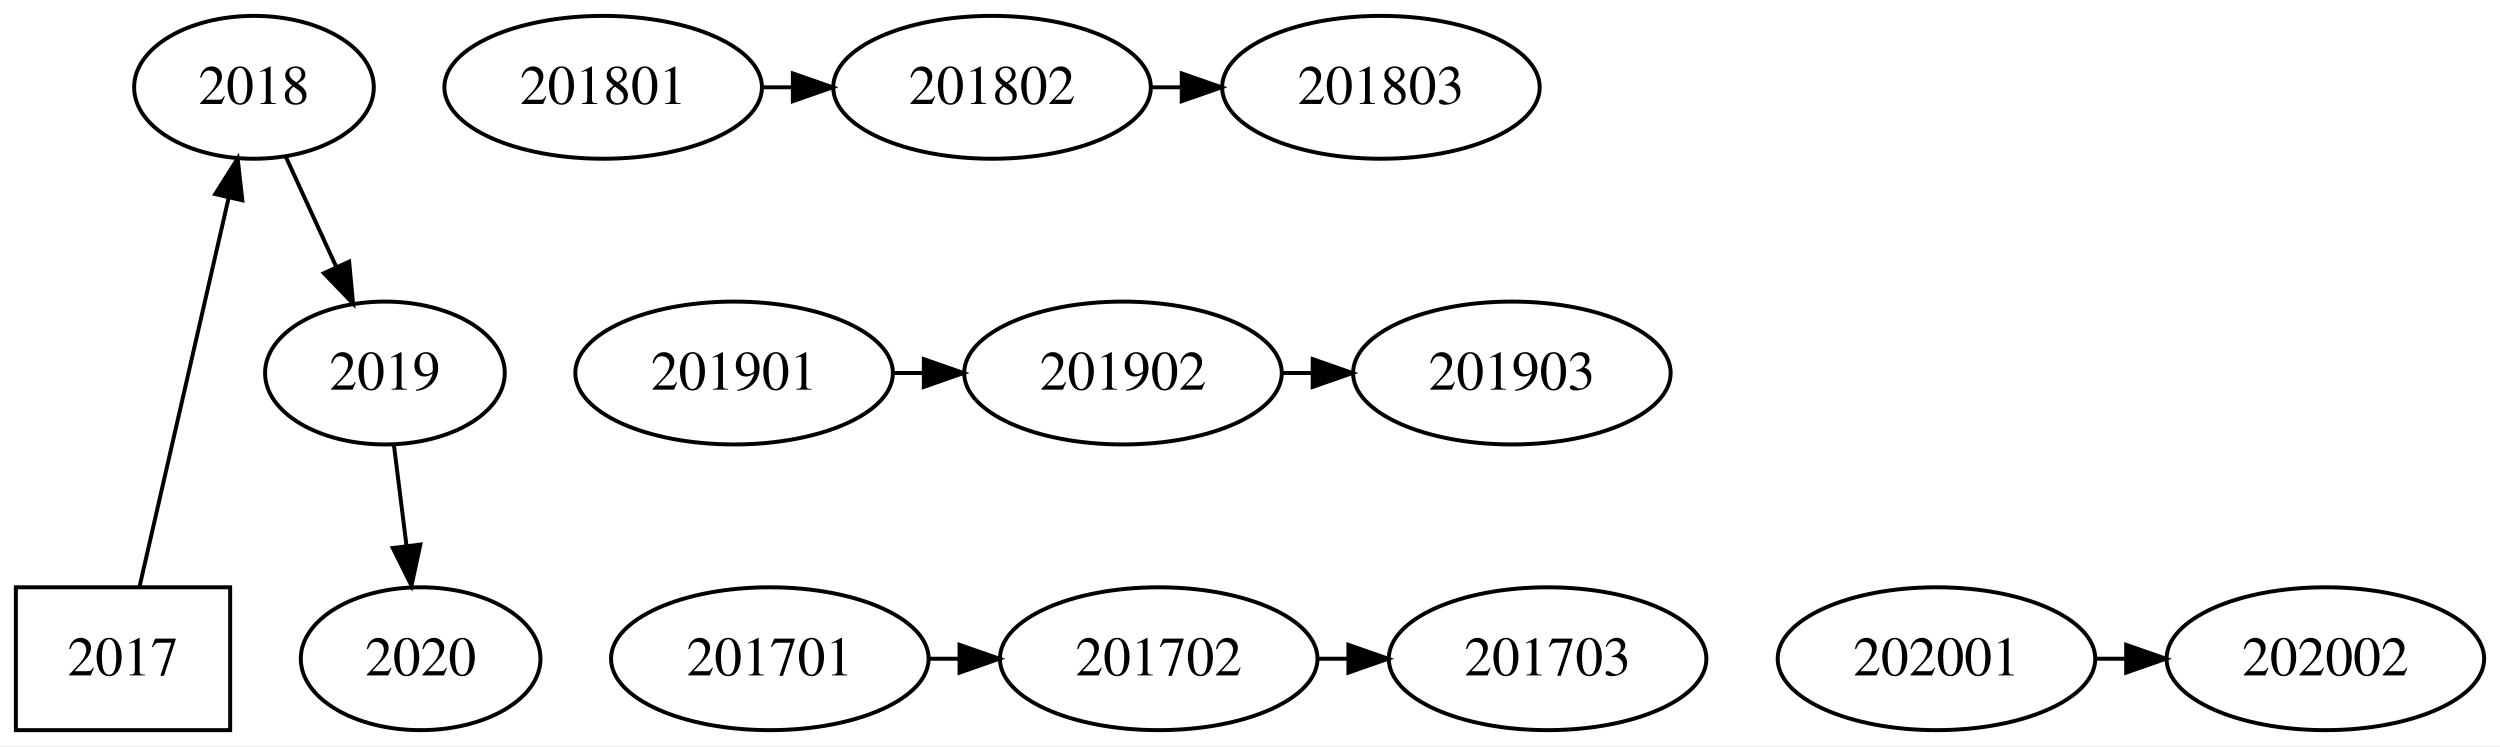
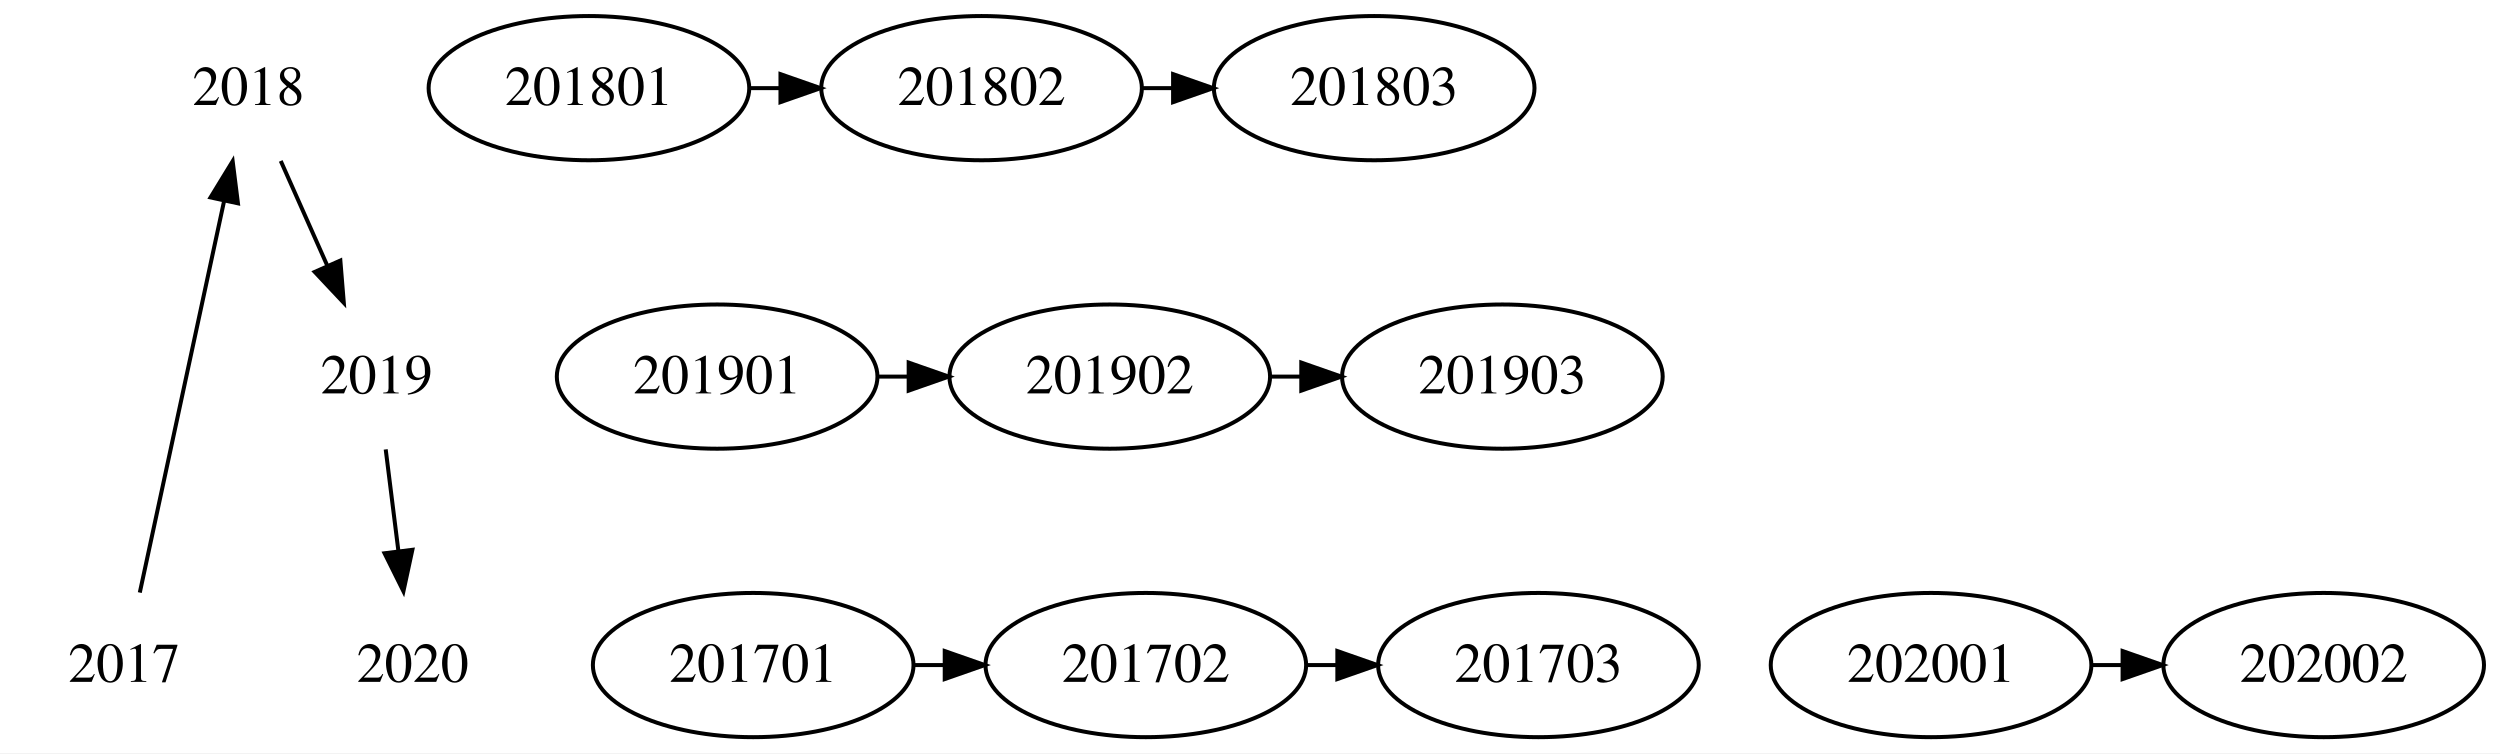
- <svg xmlns="http://www.w3.org/2000/svg" width="630pt" height="188pt" viewBox="0.00 0.00 630.01 188.00">
+ <svg xmlns="http://www.w3.org/2000/svg" width="624pt" height="188pt" viewBox="0.00 0.00 624.01 188.00">
  <g id="graph0" class="graph" transform="scale(1 1) rotate(0) translate(4 184)">
-     <polygon fill="#ffffff" stroke="transparent" points="-4,4 -4,-184 626.007,-184 626.007,4 -4,4" />
+     <polygon fill="#ffffff" stroke="transparent" points="-4,4 -4,-184 620.007,-184 620.007,4 -4,4" />
    <g id="node1" class="node">
-       <polygon fill="none" stroke="#000000" points="54,-36 0,-36 0,0 54,0 54,-36" />
      <text text-anchor="middle" x="27" y="-13.8" font-family="Times,serif" font-size="14.00" fill="#000000">2017</text>
    </g>
    <g id="node2" class="node">
-       <ellipse fill="none" stroke="#000000" cx="60" cy="-162" rx="30.201" ry="18" />
-       <text text-anchor="middle" x="60" y="-157.8" font-family="Times,serif" font-size="14.00" fill="#000000">2018</text>
+       <text text-anchor="middle" x="58" y="-157.8" font-family="Times,serif" font-size="14.00" fill="#000000">2018</text>
    </g>
    <g id="edge1" class="edge">
-       <path fill="none" stroke="#000000" d="M31.165,-36.173C36.824,-60.87 46.997,-105.26 53.622,-134.168" />
-       <polygon fill="#000000" stroke="#000000" points="50.242,-135.088 55.887,-144.054 57.065,-133.524 50.242,-135.088" />
+       <path fill="none" stroke="#000000" d="M30.894,-36.09C36.188,-60.681 45.709,-104.905 51.941,-133.853" />
+       <polygon fill="#000000" stroke="#000000" points="48.548,-134.723 54.074,-143.762 55.391,-133.25 48.548,-134.723" />
    </g>
    <g id="node3" class="node">
-       <ellipse fill="none" stroke="#000000" cx="93" cy="-90" rx="30.201" ry="18" />
-       <text text-anchor="middle" x="93" y="-85.8" font-family="Times,serif" font-size="14.00" fill="#000000">2019</text>
+       <text text-anchor="middle" x="90" y="-85.8" font-family="Times,serif" font-size="14.00" fill="#000000">2019</text>
    </g>
    <g id="edge2" class="edge">
-       <path fill="none" stroke="#000000" d="M67.988,-144.571C71.811,-136.231 76.473,-126.06 80.731,-116.769" />
-       <polygon fill="#000000" stroke="#000000" points="83.986,-118.067 84.971,-107.518 77.623,-115.151 83.986,-118.067" />
+       <path fill="none" stroke="#000000" d="M66.075,-143.831C69.61,-135.877 73.836,-126.369 77.746,-117.572" />
+       <polygon fill="#000000" stroke="#000000" points="80.953,-118.973 81.816,-108.413 74.556,-116.13 80.953,-118.973" />
    </g>
    <g id="node4" class="node">
-       <ellipse fill="none" stroke="#000000" cx="102" cy="-18" rx="30.201" ry="18" />
-       <text text-anchor="middle" x="102" y="-13.8" font-family="Times,serif" font-size="14.00" fill="#000000">2020</text>
+       <text text-anchor="middle" x="99" y="-13.8" font-family="Times,serif" font-size="14.00" fill="#000000">2020</text>
    </g>
    <g id="edge3" class="edge">
-       <path fill="none" stroke="#000000" d="M95.271,-71.831C96.234,-64.131 97.378,-54.974 98.448,-46.417" />
-       <polygon fill="#000000" stroke="#000000" points="101.931,-46.77 99.698,-36.413 94.985,-45.902 101.931,-46.77" />
+       <path fill="none" stroke="#000000" d="M92.271,-71.831C93.234,-64.131 94.378,-54.974 95.448,-46.417" />
+       <polygon fill="#000000" stroke="#000000" points="98.931,-46.77 96.698,-36.413 91.985,-45.902 98.931,-46.77" />
    </g>
    <g id="node5" class="node">
-       <ellipse fill="none" stroke="#000000" cx="190" cy="-18" rx="40.015" ry="18" />
-       <text text-anchor="middle" x="190" y="-13.8" font-family="Times,serif" font-size="14.00" fill="#000000">201701</text>
+       <ellipse fill="none" stroke="#000000" cx="184" cy="-18" rx="40.015" ry="18" />
+       <text text-anchor="middle" x="184" y="-13.8" font-family="Times,serif" font-size="14.00" fill="#000000">201701</text>
    </g>
    <g id="node6" class="node">
-       <ellipse fill="none" stroke="#000000" cx="288" cy="-18" rx="40.015" ry="18" />
-       <text text-anchor="middle" x="288" y="-13.8" font-family="Times,serif" font-size="14.00" fill="#000000">201702</text>
+       <ellipse fill="none" stroke="#000000" cx="282" cy="-18" rx="40.015" ry="18" />
+       <text text-anchor="middle" x="282" y="-13.8" font-family="Times,serif" font-size="14.00" fill="#000000">201702</text>
    </g>
    <g id="edge4" class="edge">
-       <path fill="none" stroke="#000000" d="M230.195,-18C232.672,-18 235.149,-18 237.625,-18" />
-       <polygon fill="#000000" stroke="#000000" points="237.808,-21.5 247.808,-18 237.808,-14.5 237.808,-21.5" />
+       <path fill="none" stroke="#000000" d="M224.195,-18C226.672,-18 229.149,-18 231.625,-18" />
+       <polygon fill="#000000" stroke="#000000" points="231.808,-21.5 241.808,-18 231.808,-14.5 231.808,-21.5" />
    </g>
    <g id="node7" class="node">
-       <ellipse fill="none" stroke="#000000" cx="386" cy="-18" rx="40.015" ry="18" />
-       <text text-anchor="middle" x="386" y="-13.8" font-family="Times,serif" font-size="14.00" fill="#000000">201703</text>
+       <ellipse fill="none" stroke="#000000" cx="380" cy="-18" rx="40.015" ry="18" />
+       <text text-anchor="middle" x="380" y="-13.8" font-family="Times,serif" font-size="14.00" fill="#000000">201703</text>
    </g>
    <g id="edge5" class="edge">
-       <path fill="none" stroke="#000000" d="M328.195,-18C330.672,-18 333.149,-18 335.625,-18" />
-       <polygon fill="#000000" stroke="#000000" points="335.808,-21.5 345.808,-18 335.808,-14.5 335.808,-21.5" />
+       <path fill="none" stroke="#000000" d="M322.195,-18C324.672,-18 327.149,-18 329.625,-18" />
+       <polygon fill="#000000" stroke="#000000" points="329.808,-21.5 339.808,-18 329.808,-14.5 329.808,-21.5" />
    </g>
    <g id="node8" class="node">
-       <ellipse fill="none" stroke="#000000" cx="148" cy="-162" rx="40.015" ry="18" />
-       <text text-anchor="middle" x="148" y="-157.8" font-family="Times,serif" font-size="14.00" fill="#000000">201801</text>
+       <ellipse fill="none" stroke="#000000" cx="143" cy="-162" rx="40.015" ry="18" />
+       <text text-anchor="middle" x="143" y="-157.8" font-family="Times,serif" font-size="14.00" fill="#000000">201801</text>
    </g>
    <g id="node9" class="node">
-       <ellipse fill="none" stroke="#000000" cx="246" cy="-162" rx="40.015" ry="18" />
-       <text text-anchor="middle" x="246" y="-157.8" font-family="Times,serif" font-size="14.00" fill="#000000">201802</text>
+       <ellipse fill="none" stroke="#000000" cx="241" cy="-162" rx="40.015" ry="18" />
+       <text text-anchor="middle" x="241" y="-157.8" font-family="Times,serif" font-size="14.00" fill="#000000">201802</text>
    </g>
    <g id="edge6" class="edge">
-       <path fill="none" stroke="#000000" d="M188.195,-162C190.672,-162 193.149,-162 195.625,-162" />
-       <polygon fill="#000000" stroke="#000000" points="195.808,-165.5 205.808,-162 195.808,-158.5 195.808,-165.5" />
+       <path fill="none" stroke="#000000" d="M183.195,-162C185.672,-162 188.149,-162 190.625,-162" />
+       <polygon fill="#000000" stroke="#000000" points="190.808,-165.5 200.808,-162 190.808,-158.5 190.808,-165.5" />
    </g>
    <g id="node10" class="node">
-       <ellipse fill="none" stroke="#000000" cx="344" cy="-162" rx="40.015" ry="18" />
-       <text text-anchor="middle" x="344" y="-157.8" font-family="Times,serif" font-size="14.00" fill="#000000">201803</text>
+       <ellipse fill="none" stroke="#000000" cx="339" cy="-162" rx="40.015" ry="18" />
+       <text text-anchor="middle" x="339" y="-157.8" font-family="Times,serif" font-size="14.00" fill="#000000">201803</text>
    </g>
    <g id="edge7" class="edge">
-       <path fill="none" stroke="#000000" d="M286.195,-162C288.672,-162 291.149,-162 293.625,-162" />
-       <polygon fill="#000000" stroke="#000000" points="293.808,-165.5 303.808,-162 293.808,-158.5 293.808,-165.5" />
+       <path fill="none" stroke="#000000" d="M281.195,-162C283.672,-162 286.149,-162 288.625,-162" />
+       <polygon fill="#000000" stroke="#000000" points="288.808,-165.5 298.808,-162 288.808,-158.5 288.808,-165.5" />
    </g>
    <g id="node11" class="node">
-       <ellipse fill="none" stroke="#000000" cx="181" cy="-90" rx="40.015" ry="18" />
-       <text text-anchor="middle" x="181" y="-85.8" font-family="Times,serif" font-size="14.00" fill="#000000">201901</text>
+       <ellipse fill="none" stroke="#000000" cx="175" cy="-90" rx="40.015" ry="18" />
+       <text text-anchor="middle" x="175" y="-85.8" font-family="Times,serif" font-size="14.00" fill="#000000">201901</text>
    </g>
    <g id="node12" class="node">
-       <ellipse fill="none" stroke="#000000" cx="279" cy="-90" rx="40.015" ry="18" />
-       <text text-anchor="middle" x="279" y="-85.8" font-family="Times,serif" font-size="14.00" fill="#000000">201902</text>
+       <ellipse fill="none" stroke="#000000" cx="273" cy="-90" rx="40.015" ry="18" />
+       <text text-anchor="middle" x="273" y="-85.8" font-family="Times,serif" font-size="14.00" fill="#000000">201902</text>
    </g>
    <g id="edge8" class="edge">
-       <path fill="none" stroke="#000000" d="M221.195,-90C223.672,-90 226.149,-90 228.625,-90" />
-       <polygon fill="#000000" stroke="#000000" points="228.808,-93.5 238.808,-90 228.808,-86.5 228.808,-93.5" />
+       <path fill="none" stroke="#000000" d="M215.195,-90C217.672,-90 220.149,-90 222.625,-90" />
+       <polygon fill="#000000" stroke="#000000" points="222.808,-93.5 232.808,-90 222.808,-86.5 222.808,-93.5" />
    </g>
    <g id="node13" class="node">
-       <ellipse fill="none" stroke="#000000" cx="377" cy="-90" rx="40.015" ry="18" />
-       <text text-anchor="middle" x="377" y="-85.8" font-family="Times,serif" font-size="14.00" fill="#000000">201903</text>
+       <ellipse fill="none" stroke="#000000" cx="371" cy="-90" rx="40.015" ry="18" />
+       <text text-anchor="middle" x="371" y="-85.8" font-family="Times,serif" font-size="14.00" fill="#000000">201903</text>
    </g>
    <g id="edge9" class="edge">
-       <path fill="none" stroke="#000000" d="M319.195,-90C321.672,-90 324.149,-90 326.625,-90" />
-       <polygon fill="#000000" stroke="#000000" points="326.808,-93.5 336.808,-90 326.808,-86.5 326.808,-93.5" />
+       <path fill="none" stroke="#000000" d="M313.195,-90C315.672,-90 318.149,-90 320.625,-90" />
+       <polygon fill="#000000" stroke="#000000" points="320.808,-93.5 330.808,-90 320.808,-86.5 320.808,-93.5" />
    </g>
    <g id="node14" class="node">
-       <ellipse fill="none" stroke="#000000" cx="484" cy="-18" rx="40.015" ry="18" />
-       <text text-anchor="middle" x="484" y="-13.8" font-family="Times,serif" font-size="14.00" fill="#000000">202001</text>
+       <ellipse fill="none" stroke="#000000" cx="478" cy="-18" rx="40.015" ry="18" />
+       <text text-anchor="middle" x="478" y="-13.8" font-family="Times,serif" font-size="14.00" fill="#000000">202001</text>
    </g>
    <g id="node15" class="node">
-       <ellipse fill="none" stroke="#000000" cx="582" cy="-18" rx="40.015" ry="18" />
-       <text text-anchor="middle" x="582" y="-13.8" font-family="Times,serif" font-size="14.00" fill="#000000">202002</text>
+       <ellipse fill="none" stroke="#000000" cx="576" cy="-18" rx="40.015" ry="18" />
+       <text text-anchor="middle" x="576" y="-13.8" font-family="Times,serif" font-size="14.00" fill="#000000">202002</text>
    </g>
    <g id="edge10" class="edge">
-       <path fill="none" stroke="#000000" d="M524.195,-18C526.672,-18 529.149,-18 531.625,-18" />
-       <polygon fill="#000000" stroke="#000000" points="531.808,-21.5 541.808,-18 531.808,-14.5 531.808,-21.5" />
+       <path fill="none" stroke="#000000" d="M518.195,-18C520.672,-18 523.149,-18 525.625,-18" />
+       <polygon fill="#000000" stroke="#000000" points="525.808,-21.5 535.808,-18 525.808,-14.5 525.808,-21.5" />
    </g>
  </g>
</svg>
